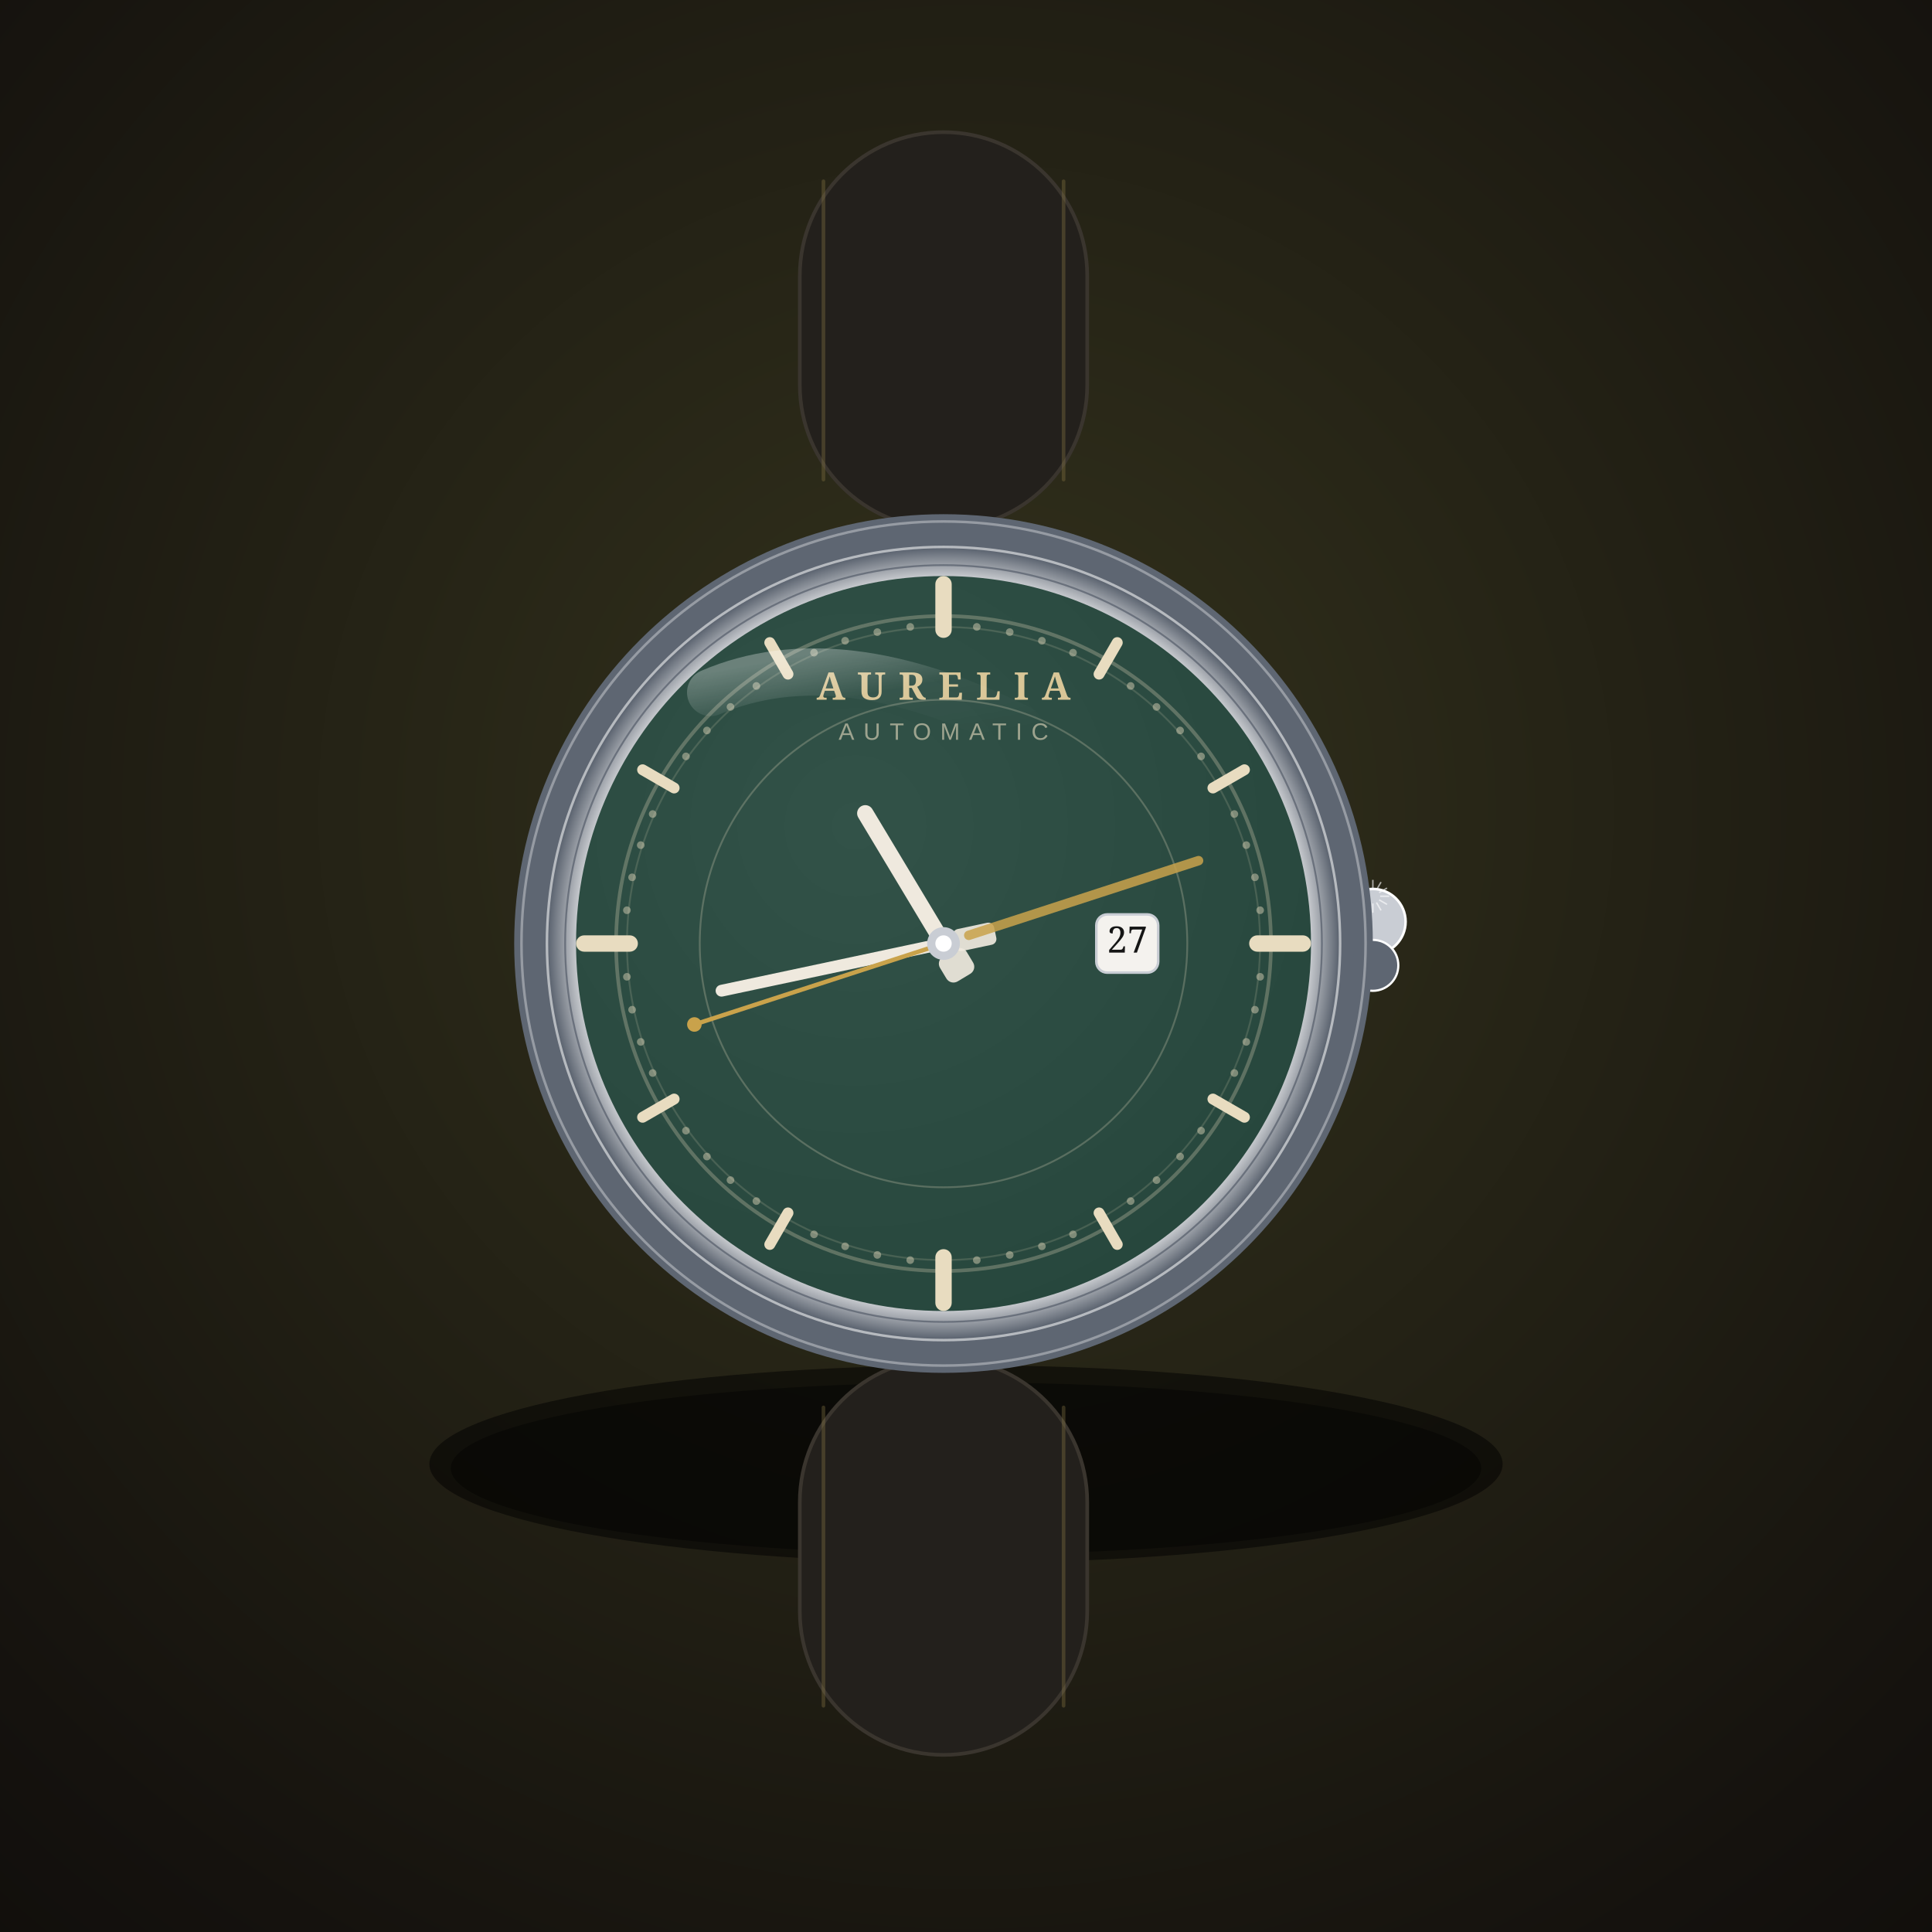
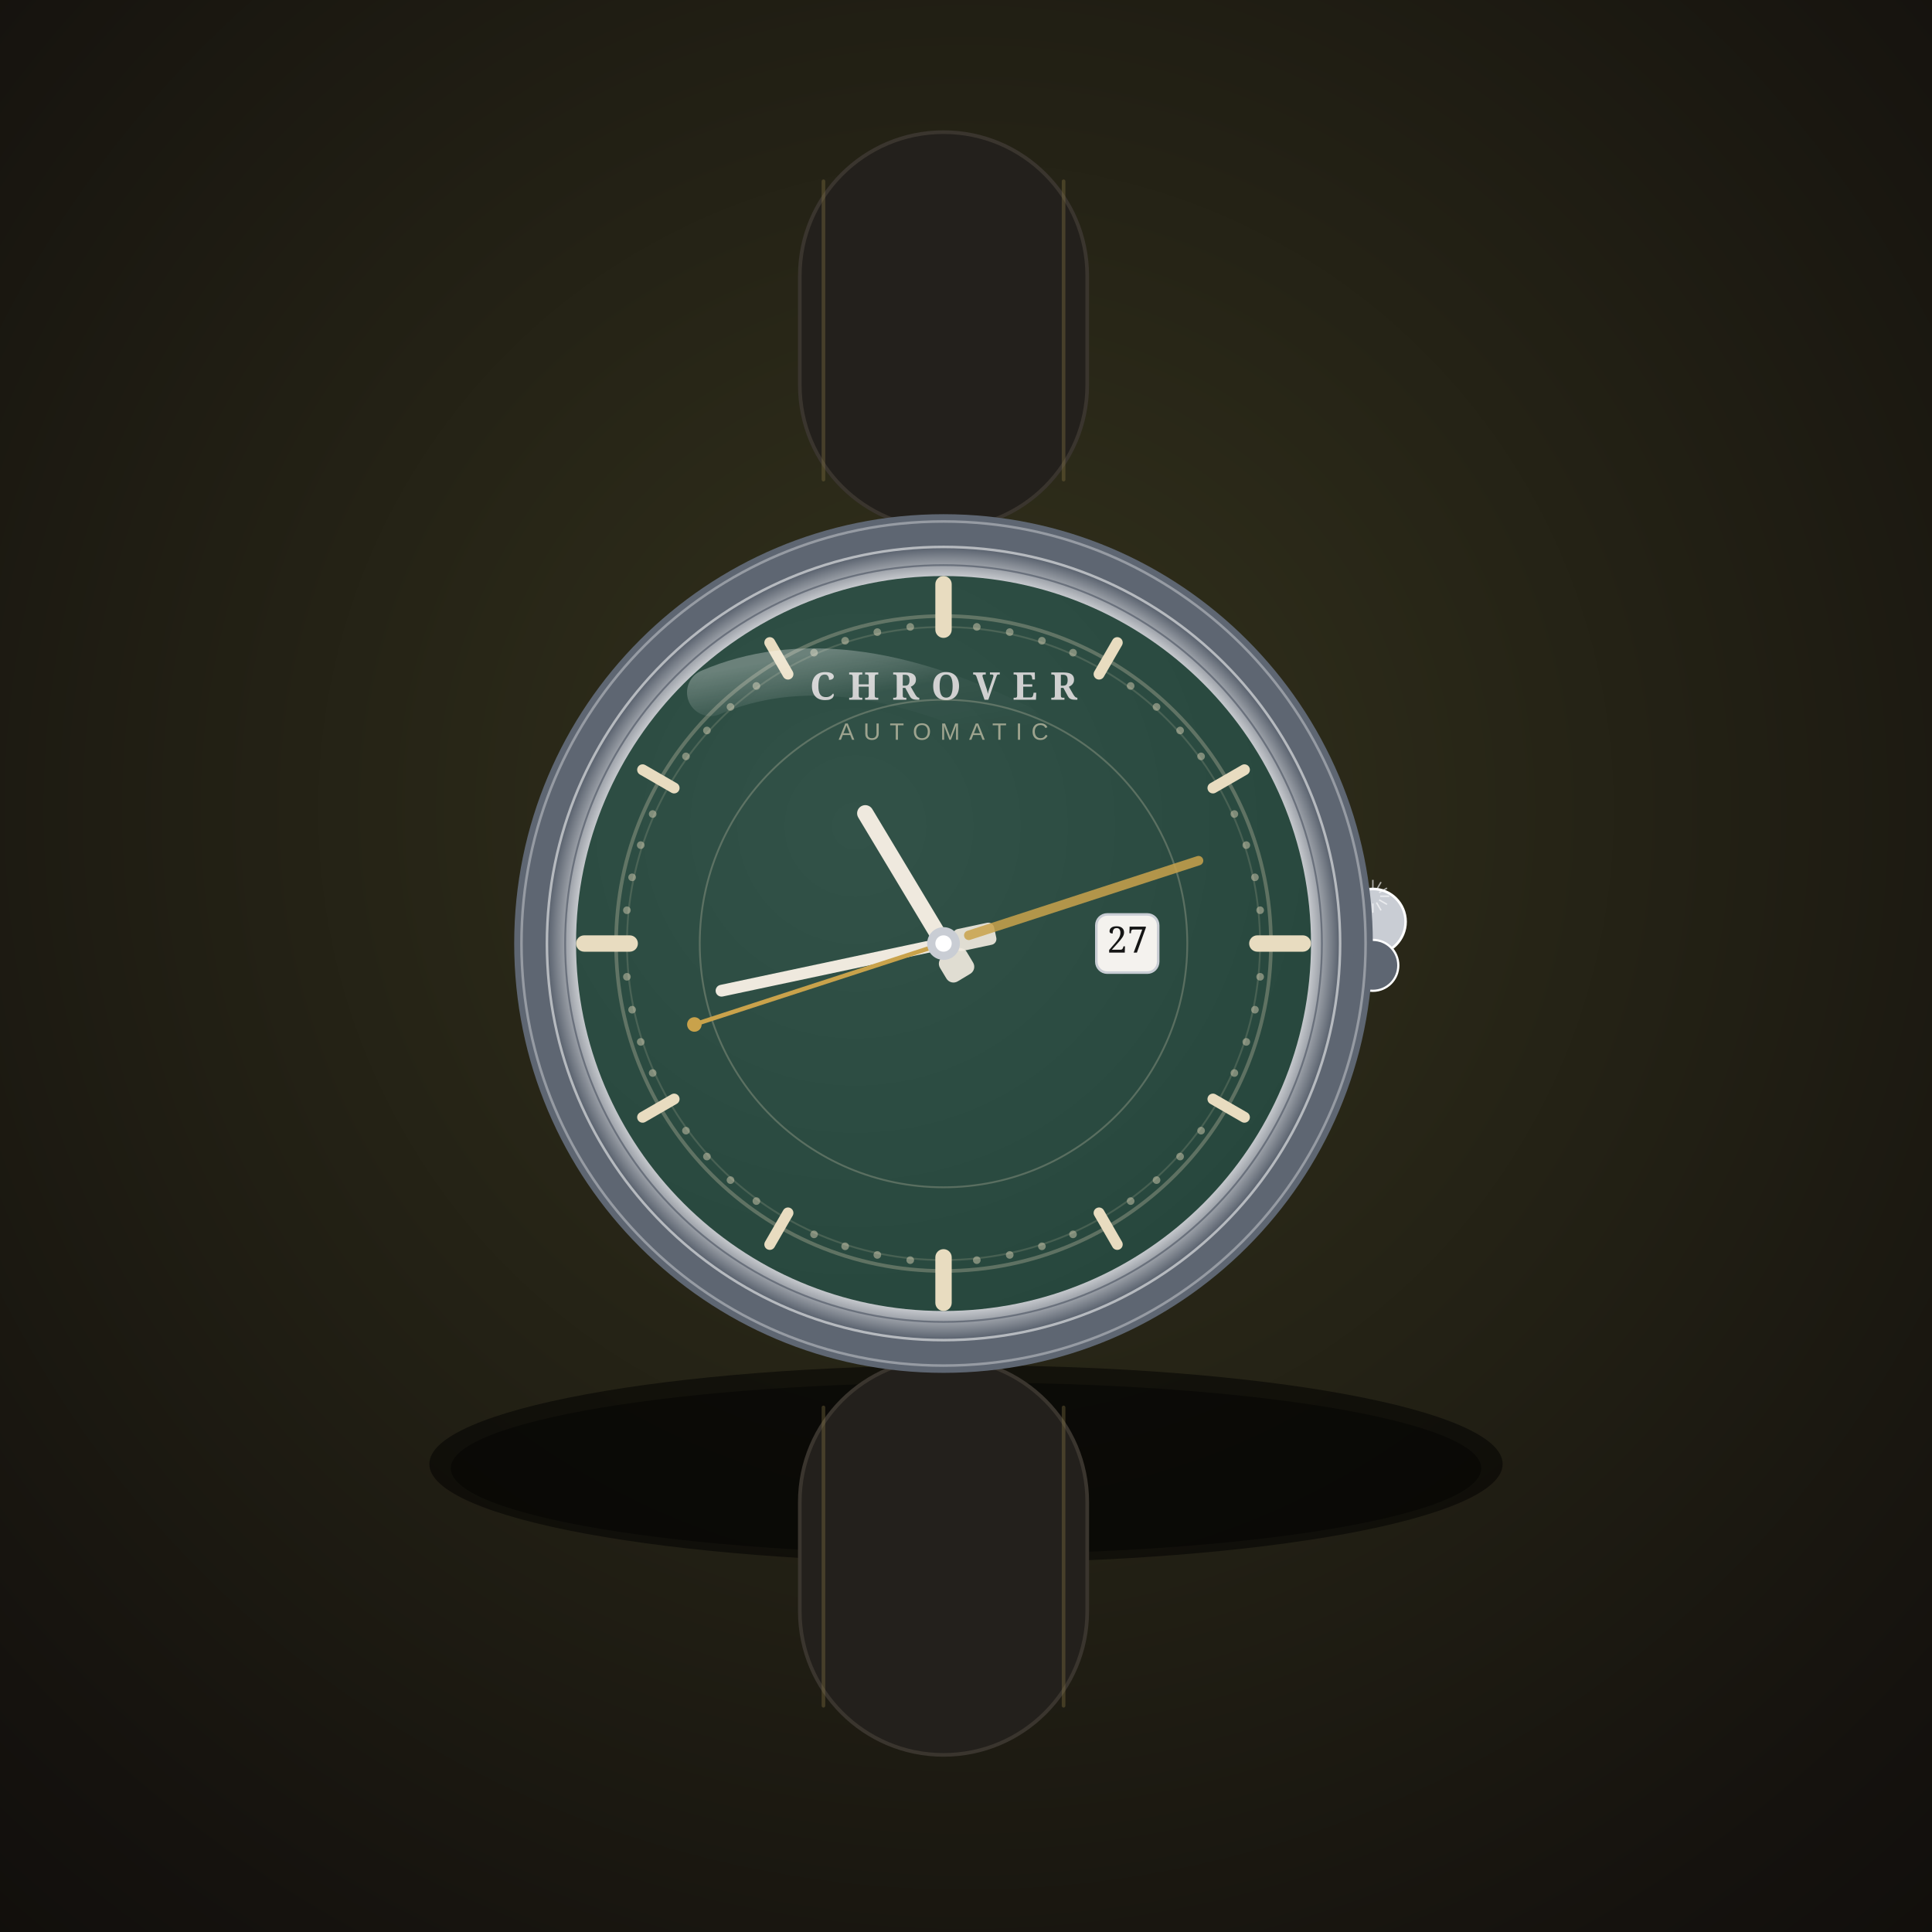
<svg xmlns="http://www.w3.org/2000/svg" width="900" height="900" viewBox="0 0 900 900" font-family="Arial, sans-serif">
  <defs>
    <radialGradient id="bg14" cx="0.5" cy="0.42" r="0.95">
      <stop offset="0%" stop-color="hsl(56 28% 16%)" />
      <stop offset="70%" stop-color="#15120e" />
      <stop offset="100%" stop-color="#0a0908" />
    </radialGradient>
    <linearGradient id="case14" x1="0" y1="0" x2="1" y2="1">
      <stop offset="0%" stop-color="#ffffff" />
      <stop offset="45%" stop-color="#5e6672" stop-opacity="0.9" />
      <stop offset="100%" stop-color="#ffffff" />
    </linearGradient>
    <radialGradient id="dial14" cx="0.38" cy="0.34" r="0.9">
      <stop offset="0%" stop-color="#325248" />
      <stop offset="100%" stop-color="#24443a" />
    </radialGradient>
    <radialGradient id="caseRim14" cx="0.5" cy="0.5" r="0.5">
      <stop offset="82%" stop-color="#ffffff" />
      <stop offset="92%" stop-color="#5e6672" />
      <stop offset="100%" stop-color="#5e6672" />
    </radialGradient>
    <linearGradient id="glass14" x1="0" y1="0" x2="1" y2="1">
      <stop offset="0%" stop-color="#fff" stop-opacity="0.32" />
      <stop offset="45%" stop-color="#fff" stop-opacity="0.04" />
      <stop offset="100%" stop-color="#fff" stop-opacity="0" />
    </linearGradient>
  </defs>
  <rect width="900" height="900" fill="url(#bg14)" />
  <ellipse cx="450" cy="682" rx="250" ry="46" fill="#000" opacity="0.5" />
  <ellipse cx="450" cy="684" rx="240" ry="40" fill="#000" opacity="0.4" />
  <g transform="scale(0.8474576) translate(68.64407 68.64407)">
    <rect x="371" y="4" width="158" height="218" rx="79" fill="#23201c" stroke="#3a352e" stroke-width="2" />
    <rect x="383" y="30" width="2" height="166" rx="1" fill="#8a7744" opacity="0.35" />
    <rect x="515" y="30" width="2" height="166" rx="1" fill="#8a7744" opacity="0.35" />
    <rect x="371" y="678" width="158" height="218" rx="79" fill="#23201c" stroke="#3a352e" stroke-width="2" />
    <rect x="383" y="704" width="2" height="166" rx="1" fill="#8a7744" opacity="0.35" />
    <rect x="515" y="704" width="2" height="166" rx="1" fill="#8a7744" opacity="0.35" />
    <rect x="652" y="438" width="22" height="24" rx="5" fill="#5e6672" stroke="#ffffff" stroke-width="1" />
    <circle cx="686" cy="438" r="18" fill="#c9cdd4" stroke="#ffffff" stroke-width="1.4" />
    <circle cx="686" cy="462" r="14" fill="#5e6672" stroke="#ffffff" stroke-width="1.2" />
    <g fill="#c9cdd4" stroke="#ffffff" stroke-opacity="0.6" stroke-width="0.8">
      <path d="M 690 424 L 695 424" />
      <path d="M 689.464 426 L 693.794 428.5" />
      <path d="M 688 427.464 L 690.5 431.794" />
      <path d="M 686 428 L 686 433" />
      <path d="M 684 427.464 L 681.5 431.794" />
      <path d="M 682.536 426 L 678.206 428.5" />
      <path d="M 682 424 L 677 424" />
      <path d="M 682.536 422 L 678.206 419.5" />
      <path d="M 684 420.536 L 681.5 416.206" />
      <path d="M 686 420 L 686 415" />
      <path d="M 688 420.536 L 690.5 416.206" />
      <path d="M 689.464 422 L 693.794 419.5" />
    </g>
    <circle cx="450" cy="450" r="236" fill="url(#caseRim14)" />
    <circle cx="450" cy="450" r="224" fill="none" stroke="#5e6672" stroke-width="3" />
    <circle cx="450" cy="450" r="202" fill="url(#dial14)" />
    <g>
      <circle cx="450" cy="450" r="218" fill="none" stroke="#ffffff" stroke-opacity="0.55" stroke-width="1.4" />
      <circle cx="450" cy="450" r="208" fill="none" stroke="#5e6672" stroke-opacity="0.8" stroke-width="1" />
    </g>
    <circle cx="450" cy="450" r="180" fill="none" stroke="rgba(232,220,192,0.28)" stroke-width="2" />
    <circle cx="450" cy="450" r="174" fill="none" stroke="rgba(232,220,192,0.16)" stroke-width="1" />
    <g transform="rotate(6 450 450)">
      <circle cx="450" cy="275" r="2.1" fill="rgba(232,220,192,0.45)" />
    </g>
    <g transform="rotate(12 450 450)">
      <circle cx="450" cy="275" r="2.1" fill="rgba(232,220,192,0.45)" />
    </g>
    <g transform="rotate(18 450 450)">
      <circle cx="450" cy="275" r="2.1" fill="rgba(232,220,192,0.45)" />
    </g>
    <g transform="rotate(24 450 450)">
      <circle cx="450" cy="275" r="2.1" fill="rgba(232,220,192,0.45)" />
    </g>
    <g transform="rotate(36 450 450)">
      <circle cx="450" cy="275" r="2.1" fill="rgba(232,220,192,0.45)" />
    </g>
    <g transform="rotate(42 450 450)">
      <circle cx="450" cy="275" r="2.1" fill="rgba(232,220,192,0.45)" />
    </g>
    <g transform="rotate(48 450 450)">
      <circle cx="450" cy="275" r="2.1" fill="rgba(232,220,192,0.45)" />
    </g>
    <g transform="rotate(54 450 450)">
      <circle cx="450" cy="275" r="2.1" fill="rgba(232,220,192,0.45)" />
    </g>
    <g transform="rotate(66 450 450)">
      <circle cx="450" cy="275" r="2.1" fill="rgba(232,220,192,0.45)" />
    </g>
    <g transform="rotate(72 450 450)">
      <circle cx="450" cy="275" r="2.1" fill="rgba(232,220,192,0.45)" />
    </g>
    <g transform="rotate(78 450 450)">
      <circle cx="450" cy="275" r="2.1" fill="rgba(232,220,192,0.45)" />
    </g>
    <g transform="rotate(84 450 450)">
      <circle cx="450" cy="275" r="2.1" fill="rgba(232,220,192,0.45)" />
    </g>
    <g transform="rotate(96 450 450)">
      <circle cx="450" cy="275" r="2.1" fill="rgba(232,220,192,0.45)" />
    </g>
    <g transform="rotate(102 450 450)">
      <circle cx="450" cy="275" r="2.1" fill="rgba(232,220,192,0.45)" />
    </g>
    <g transform="rotate(108 450 450)">
      <circle cx="450" cy="275" r="2.1" fill="rgba(232,220,192,0.45)" />
    </g>
    <g transform="rotate(114 450 450)">
      <circle cx="450" cy="275" r="2.1" fill="rgba(232,220,192,0.45)" />
    </g>
    <g transform="rotate(126 450 450)">
      <circle cx="450" cy="275" r="2.1" fill="rgba(232,220,192,0.45)" />
    </g>
    <g transform="rotate(132 450 450)">
      <circle cx="450" cy="275" r="2.1" fill="rgba(232,220,192,0.45)" />
    </g>
    <g transform="rotate(138 450 450)">
      <circle cx="450" cy="275" r="2.1" fill="rgba(232,220,192,0.45)" />
    </g>
    <g transform="rotate(144 450 450)">
      <circle cx="450" cy="275" r="2.1" fill="rgba(232,220,192,0.45)" />
    </g>
    <g transform="rotate(156 450 450)">
      <circle cx="450" cy="275" r="2.1" fill="rgba(232,220,192,0.45)" />
    </g>
    <g transform="rotate(162 450 450)">
      <circle cx="450" cy="275" r="2.1" fill="rgba(232,220,192,0.45)" />
    </g>
    <g transform="rotate(168 450 450)">
      <circle cx="450" cy="275" r="2.1" fill="rgba(232,220,192,0.45)" />
    </g>
    <g transform="rotate(174 450 450)">
      <circle cx="450" cy="275" r="2.1" fill="rgba(232,220,192,0.45)" />
    </g>
    <g transform="rotate(186 450 450)">
      <circle cx="450" cy="275" r="2.1" fill="rgba(232,220,192,0.45)" />
    </g>
    <g transform="rotate(192 450 450)">
      <circle cx="450" cy="275" r="2.1" fill="rgba(232,220,192,0.45)" />
    </g>
    <g transform="rotate(198 450 450)">
      <circle cx="450" cy="275" r="2.1" fill="rgba(232,220,192,0.45)" />
    </g>
    <g transform="rotate(204 450 450)">
      <circle cx="450" cy="275" r="2.1" fill="rgba(232,220,192,0.45)" />
    </g>
    <g transform="rotate(216 450 450)">
      <circle cx="450" cy="275" r="2.1" fill="rgba(232,220,192,0.45)" />
    </g>
    <g transform="rotate(222 450 450)">
      <circle cx="450" cy="275" r="2.1" fill="rgba(232,220,192,0.45)" />
    </g>
    <g transform="rotate(228 450 450)">
      <circle cx="450" cy="275" r="2.1" fill="rgba(232,220,192,0.45)" />
    </g>
    <g transform="rotate(234 450 450)">
      <circle cx="450" cy="275" r="2.1" fill="rgba(232,220,192,0.45)" />
    </g>
    <g transform="rotate(246 450 450)">
      <circle cx="450" cy="275" r="2.1" fill="rgba(232,220,192,0.45)" />
    </g>
    <g transform="rotate(252 450 450)">
      <circle cx="450" cy="275" r="2.1" fill="rgba(232,220,192,0.45)" />
    </g>
    <g transform="rotate(258 450 450)">
      <circle cx="450" cy="275" r="2.1" fill="rgba(232,220,192,0.45)" />
    </g>
    <g transform="rotate(264 450 450)">
      <circle cx="450" cy="275" r="2.1" fill="rgba(232,220,192,0.45)" />
    </g>
    <g transform="rotate(276 450 450)">
      <circle cx="450" cy="275" r="2.1" fill="rgba(232,220,192,0.45)" />
    </g>
    <g transform="rotate(282 450 450)">
      <circle cx="450" cy="275" r="2.1" fill="rgba(232,220,192,0.45)" />
    </g>
    <g transform="rotate(288 450 450)">
      <circle cx="450" cy="275" r="2.1" fill="rgba(232,220,192,0.45)" />
    </g>
    <g transform="rotate(294 450 450)">
      <circle cx="450" cy="275" r="2.1" fill="rgba(232,220,192,0.45)" />
    </g>
    <g transform="rotate(306 450 450)">
      <circle cx="450" cy="275" r="2.1" fill="rgba(232,220,192,0.45)" />
    </g>
    <g transform="rotate(312 450 450)">
      <circle cx="450" cy="275" r="2.1" fill="rgba(232,220,192,0.45)" />
    </g>
    <g transform="rotate(318 450 450)">
      <circle cx="450" cy="275" r="2.1" fill="rgba(232,220,192,0.45)" />
    </g>
    <g transform="rotate(324 450 450)">
      <circle cx="450" cy="275" r="2.1" fill="rgba(232,220,192,0.45)" />
    </g>
    <g transform="rotate(336 450 450)">
      <circle cx="450" cy="275" r="2.1" fill="rgba(232,220,192,0.45)" />
    </g>
    <g transform="rotate(342 450 450)">
      <circle cx="450" cy="275" r="2.1" fill="rgba(232,220,192,0.45)" />
    </g>
    <g transform="rotate(348 450 450)">
      <circle cx="450" cy="275" r="2.1" fill="rgba(232,220,192,0.45)" />
    </g>
    <g transform="rotate(354 450 450)">
      <circle cx="450" cy="275" r="2.1" fill="rgba(232,220,192,0.45)" />
    </g>
    <g transform="rotate(0 450 450)">
      <rect x="445.5" y="248" width="9" height="34" rx="4.5" fill="#e8dcc0" />
    </g>
    <g transform="rotate(30 450 450)">
      <rect x="447" y="256" width="6" height="26" rx="3" fill="#e8dcc0" />
    </g>
    <g transform="rotate(60 450 450)">
      <rect x="447" y="256" width="6" height="26" rx="3" fill="#e8dcc0" />
    </g>
    <g transform="rotate(90 450 450)">
      <rect x="445.5" y="248" width="9" height="34" rx="4.5" fill="#e8dcc0" />
    </g>
    <g transform="rotate(120 450 450)">
      <rect x="447" y="256" width="6" height="26" rx="3" fill="#e8dcc0" />
    </g>
    <g transform="rotate(150 450 450)">
      <rect x="447" y="256" width="6" height="26" rx="3" fill="#e8dcc0" />
    </g>
    <g transform="rotate(180 450 450)">
      <rect x="445.5" y="248" width="9" height="34" rx="4.5" fill="#e8dcc0" />
    </g>
    <g transform="rotate(210 450 450)">
      <rect x="447" y="256" width="6" height="26" rx="3" fill="#e8dcc0" />
    </g>
    <g transform="rotate(240 450 450)">
      <rect x="447" y="256" width="6" height="26" rx="3" fill="#e8dcc0" />
    </g>
    <g transform="rotate(270 450 450)">
      <rect x="445.5" y="248" width="9" height="34" rx="4.5" fill="#e8dcc0" />
    </g>
    <g transform="rotate(300 450 450)">
      <rect x="447" y="256" width="6" height="26" rx="3" fill="#e8dcc0" />
    </g>
    <g transform="rotate(330 450 450)">
      <rect x="447" y="256" width="6" height="26" rx="3" fill="#e8dcc0" />
    </g>
-     <text x="450" y="316" text-anchor="middle" font-family="Georgia, serif" font-size="21" letter-spacing="7" fill="#d9c697" font-weight="600">AURELIA</text>
+     <text x="450" y="316" text-anchor="middle" font-family="Georgia, serif" font-size="21" letter-spacing="7" fill="#cfcfcf" font-weight="600">CHROVER</text>
    <text x="450" y="338" text-anchor="middle" font-family="Arial, sans-serif" font-size="13" letter-spacing="5" fill="rgba(232,220,192,0.6)">AUTOMATIC</text>
    <circle cx="450" cy="450" r="134" fill="none" stroke="rgba(232,220,192,0.25)" stroke-width="1" />
    <g>
      <rect x="534" y="434" width="34" height="32" rx="6" fill="#f4f2ee" stroke="#c9cdd4" stroke-width="1.4" />
      <text x="551" y="455" text-anchor="middle" font-family="Georgia, serif" font-size="20" fill="#151515">27</text>
    </g>
    <g transform="rotate(-31 450 450)">
      <rect x="445.5" y="362" width="9" height="88" rx="4.5" fill="#efe9de" />
      <rect x="441.45" y="456" width="17.1" height="15.84" rx="4.5" fill="#efe9de" opacity="0.92" />
    </g>
    <g transform="rotate(258 450 450)">
      <rect x="446.75" y="322" width="6.5" height="128" rx="3.25" fill="#efe9de" />
      <rect x="443.825" y="456" width="12.35" height="23.04" rx="3.25" fill="#efe9de" opacity="0.92" />
    </g>
    <g transform="rotate(252 450 450)">
      <rect x="448.8" y="308" width="2.4" height="142" rx="1.2" fill="#c9a24b" />
      <circle cx="450" cy="306" r="4" fill="#c9a24b" />
      <rect x="447.4" y="462" width="5.2" height="138" rx="2.6" fill="#c9a24b" opacity="0.85" />
    </g>
    <circle cx="450" cy="450" r="9" fill="#c9cdd4" />
    <circle cx="450" cy="450" r="4.5" fill="#ffffff" />
    <rect x="449" y="448.5" width="2" height="26" rx="1" fill="#ffffff" opacity="0" />
    <path d="M 322 312 Q 392 282 492 332" fill="none" stroke="url(#glass14)" stroke-width="26" stroke-linecap="round" opacity="0.9" />
    <circle cx="450" cy="450" r="232" fill="none" stroke="#ffffff" stroke-opacity="0.35" stroke-width="1.4" />
  </g>
</svg>
